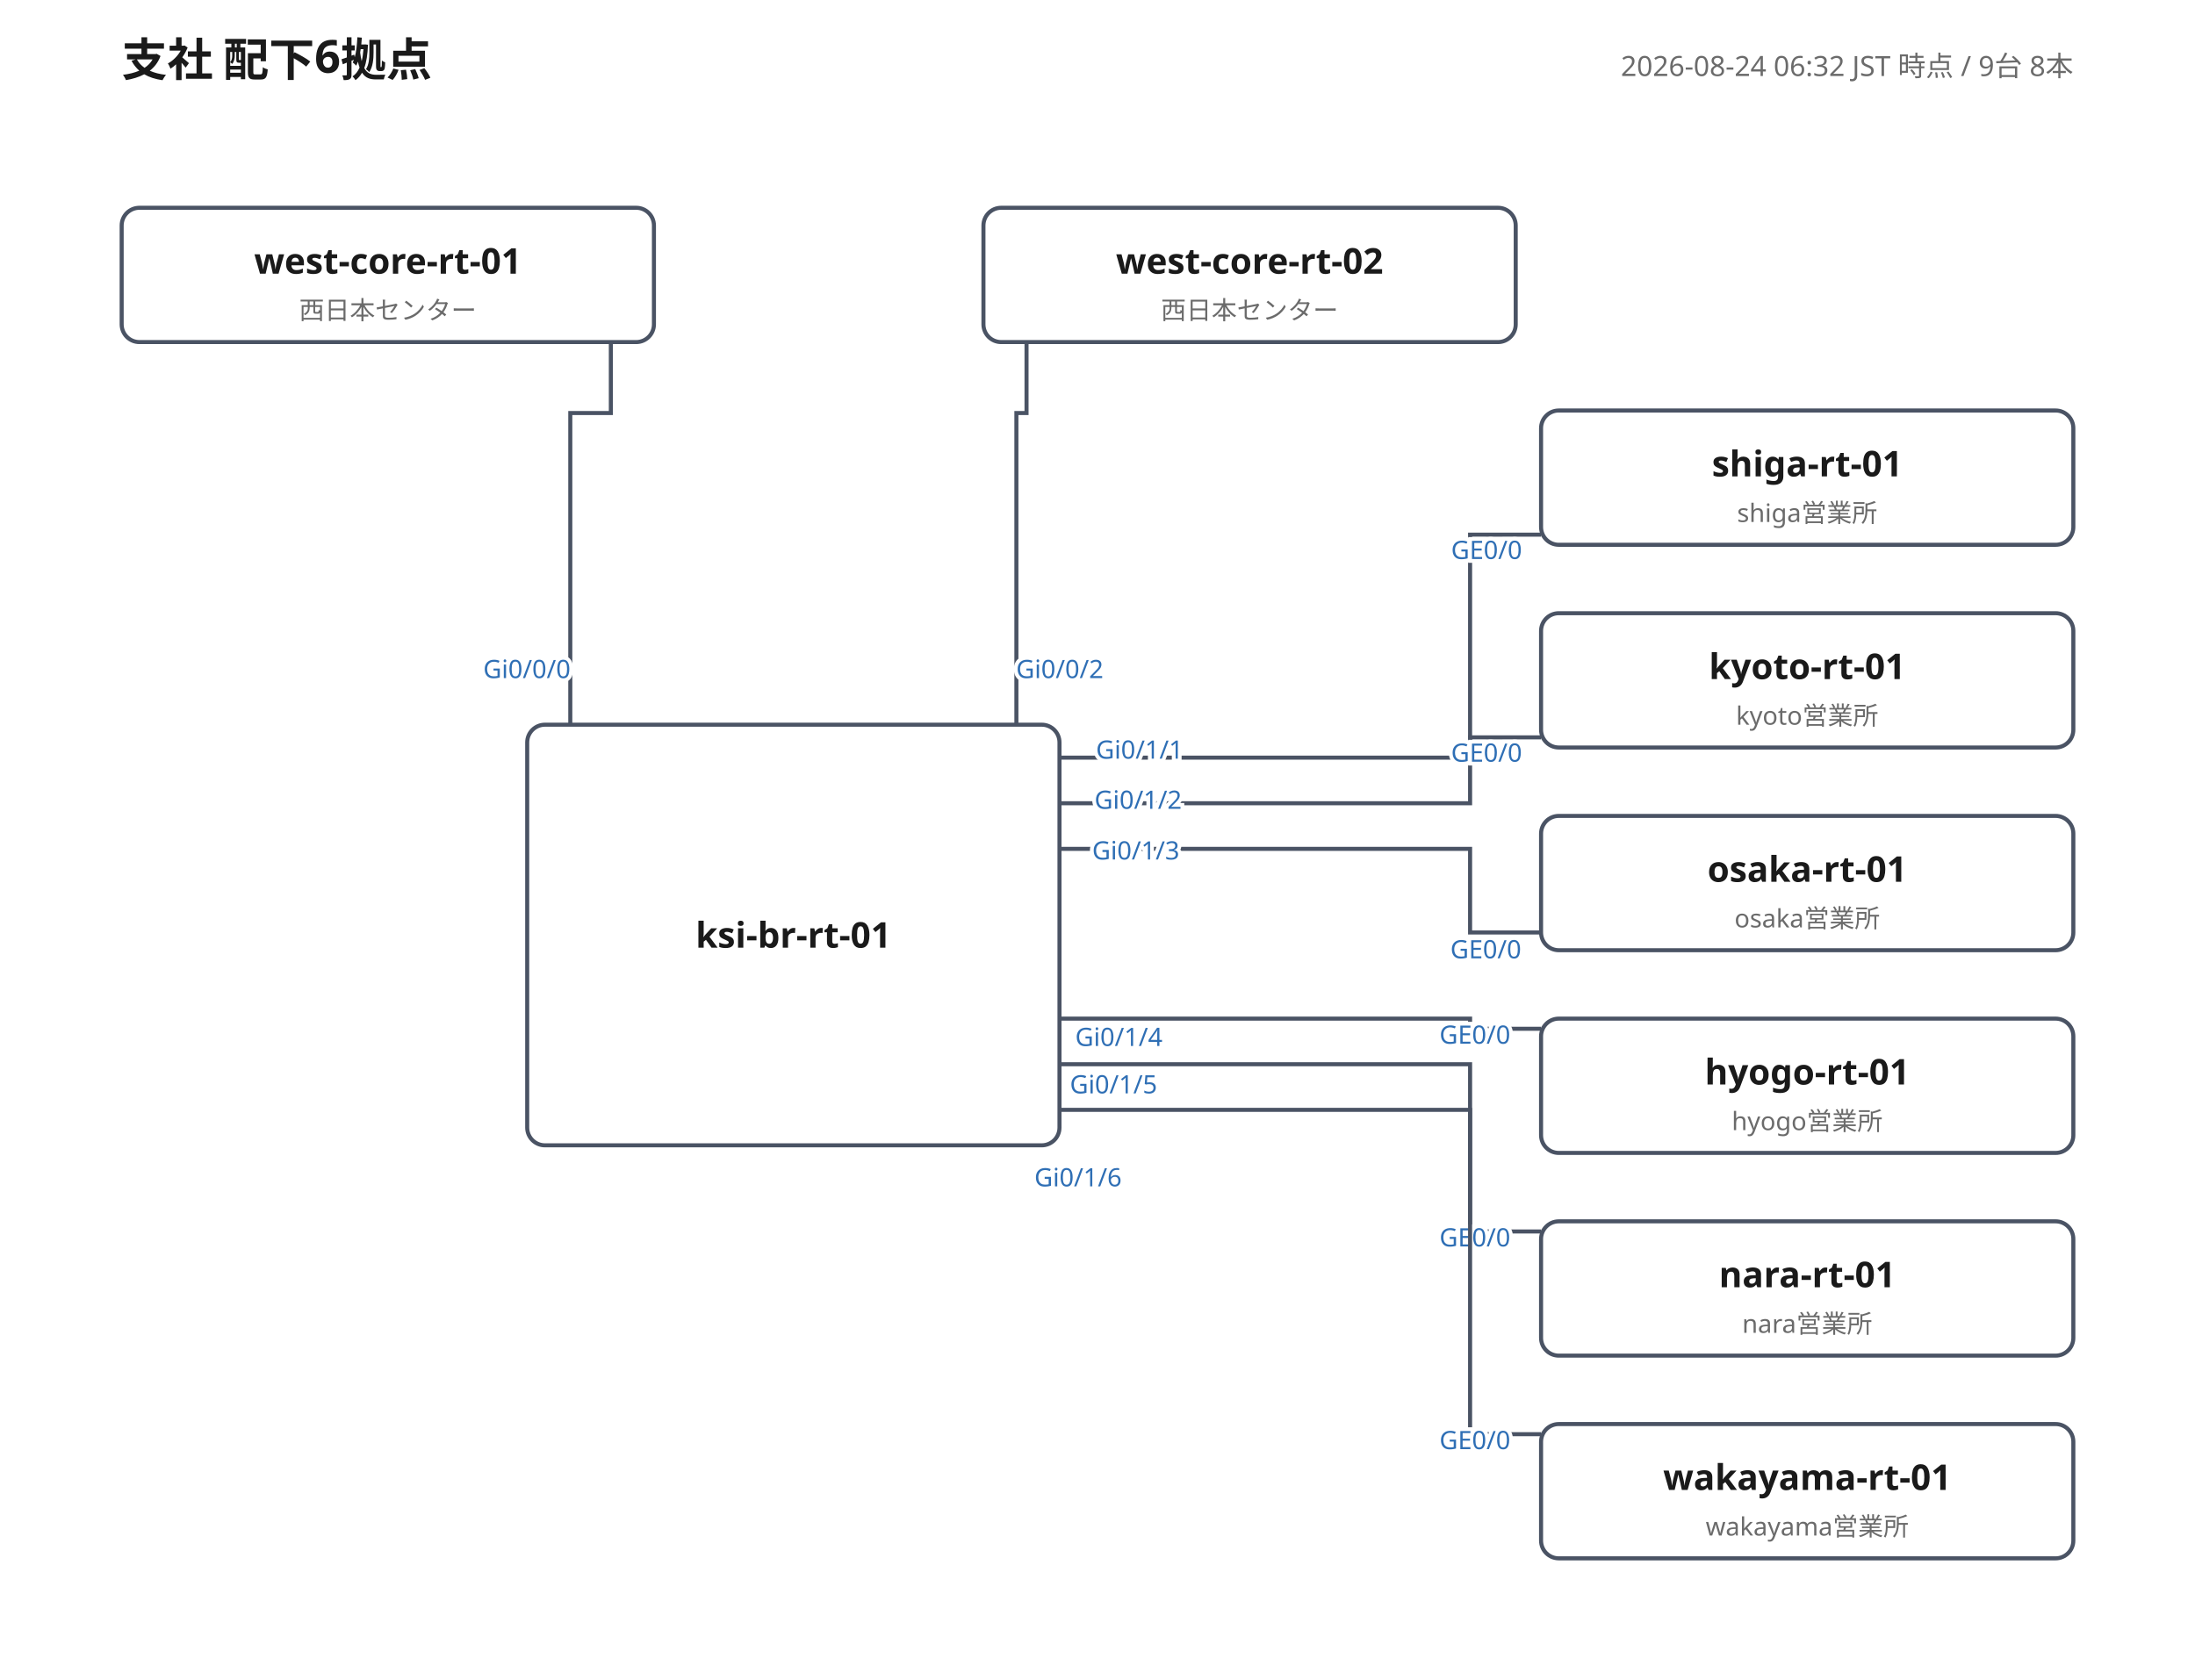
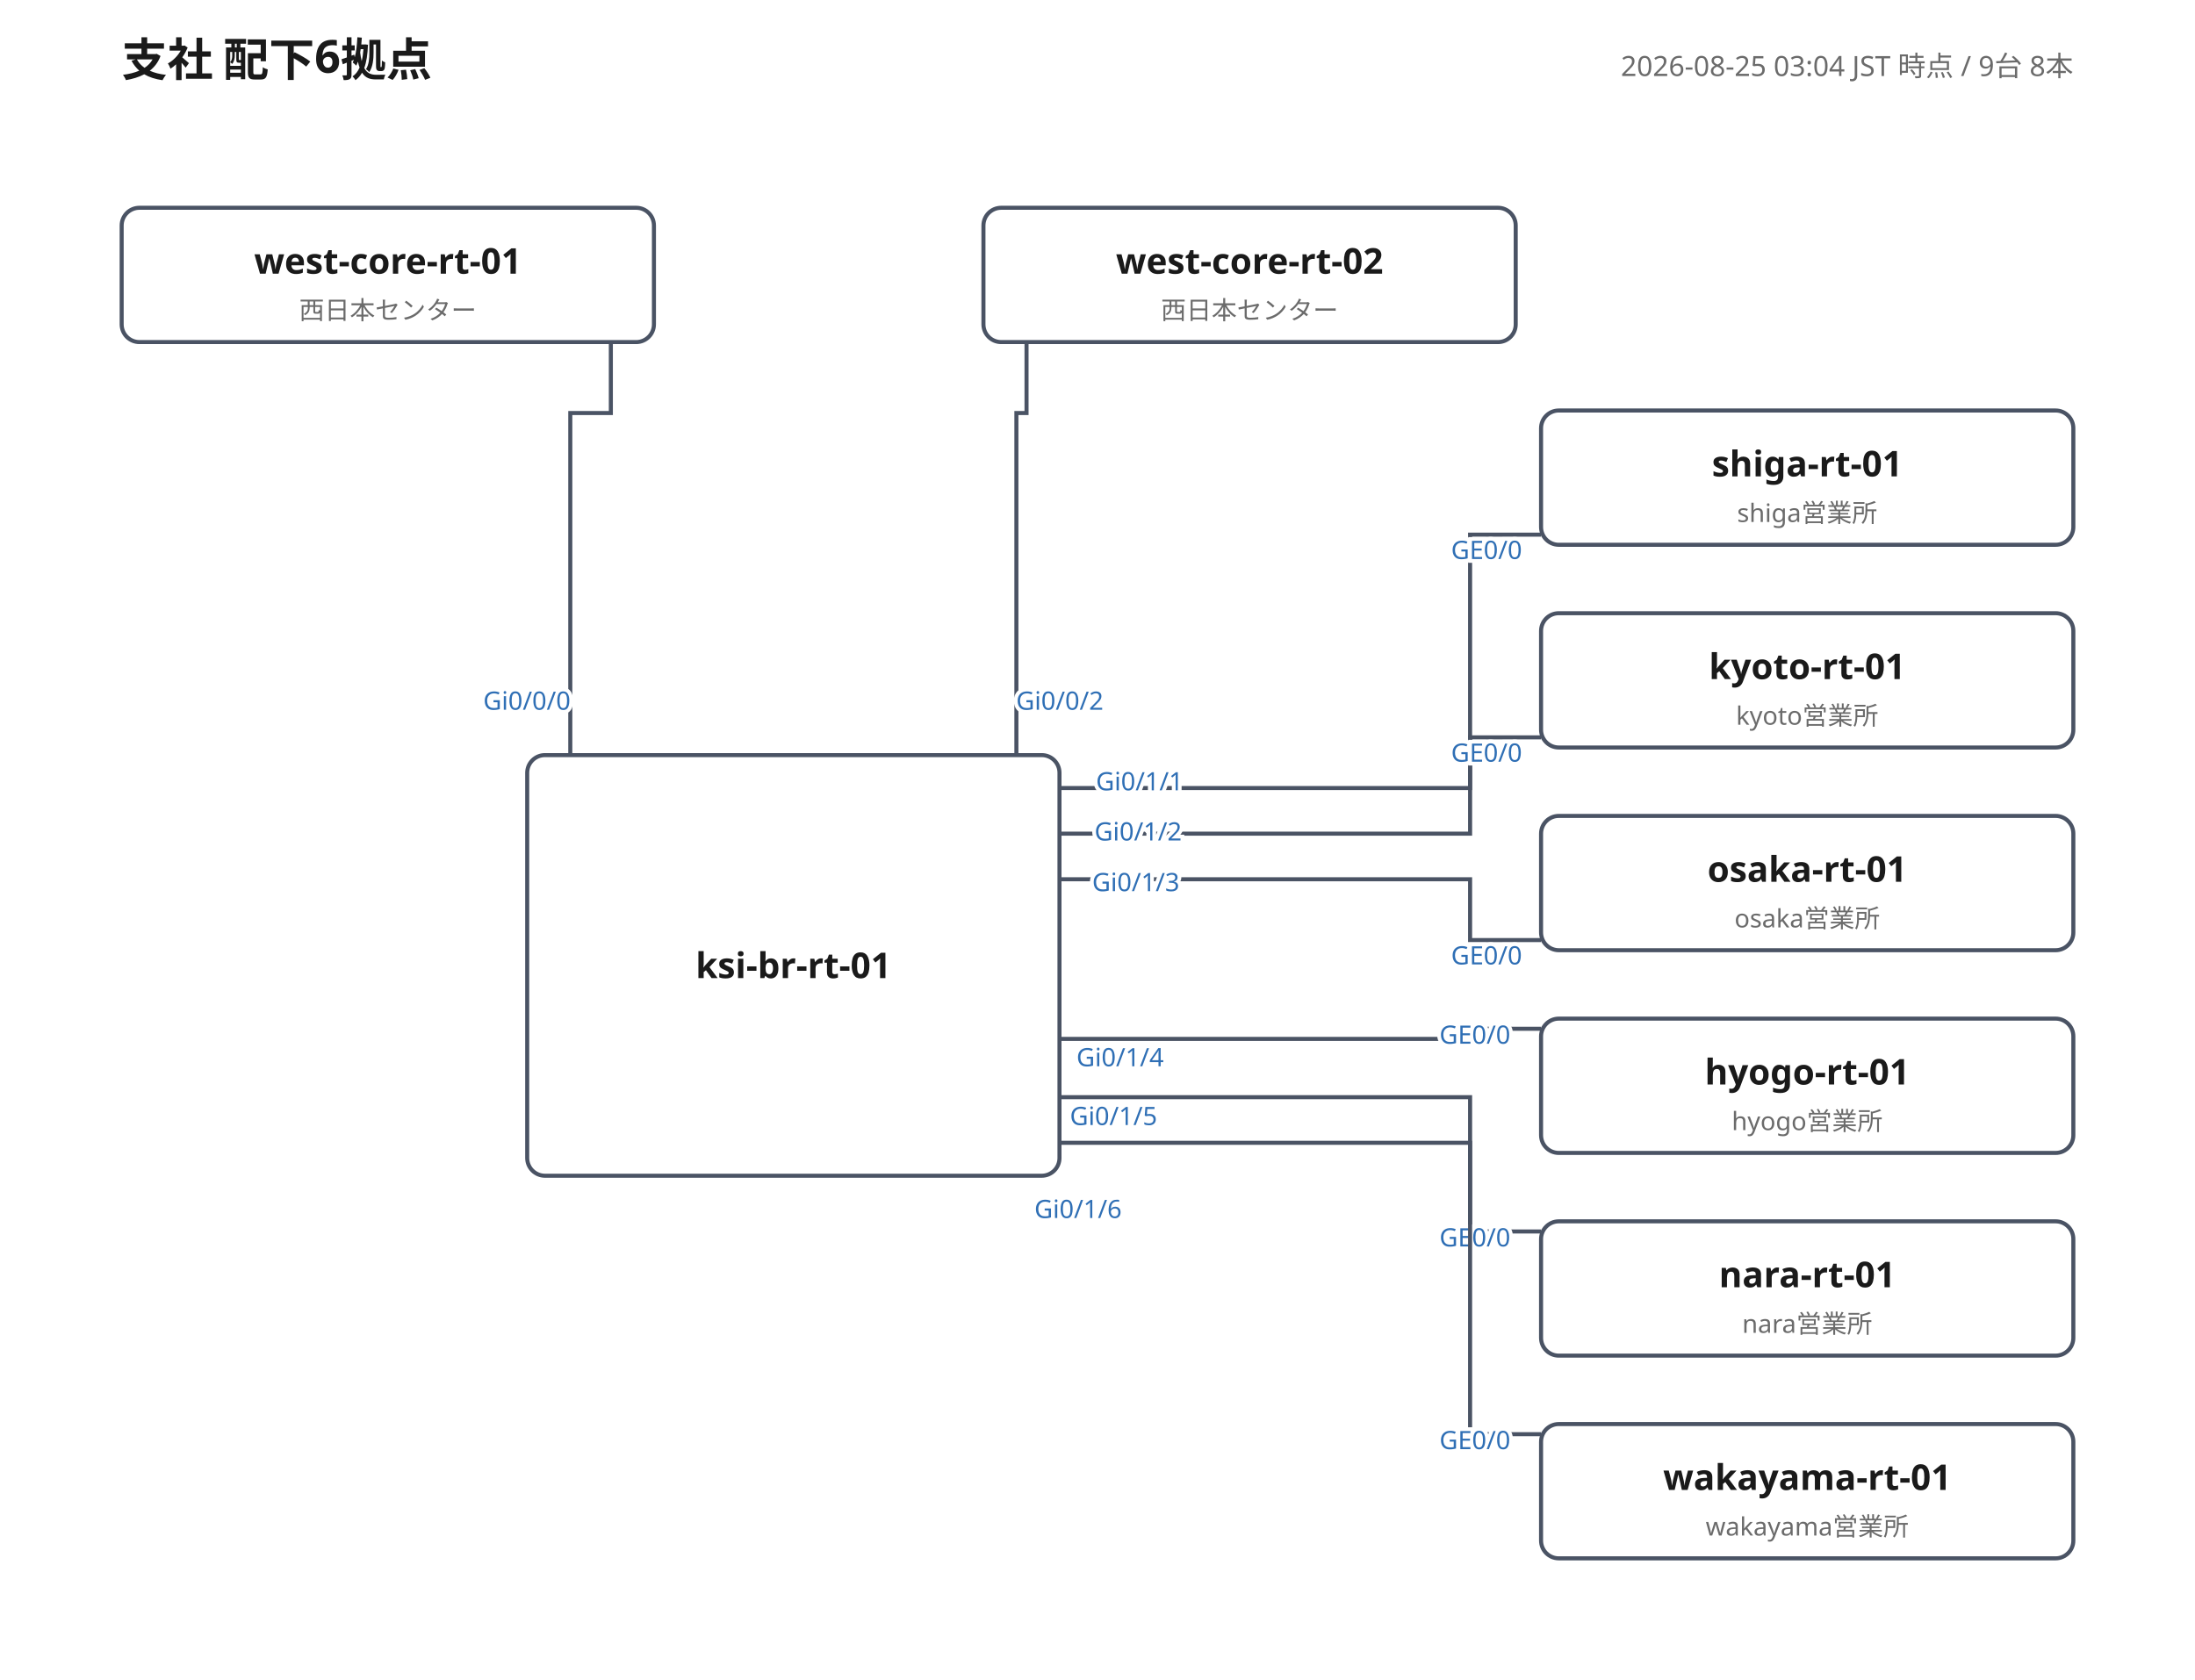
<svg xmlns="http://www.w3.org/2000/svg" width="866" height="663" viewBox="0 0 866 663" font-family="'Yu Gothic', 'Hiragino Kaku Gothic ProN', Meiryo, 'Noto Sans JP', sans-serif">
  <rect width="100%" height="100%" fill="#ffffff" />
  <text x="48" y="30" font-size="18" font-weight="700" fill="#1a1a1a">支社 配下6拠点</text>
-   <text x="818" y="30" font-size="11" fill="#6b6b6b" text-anchor="end">2026-08-24 06:32 JST 時点 / 9台 8本</text>
-   <polyline points="225,286 225,163 241,163 241,135" fill="none" stroke="#4a5364" stroke-width="1.6" />
-   <text class="port-label" x="225.1" y="267.6" font-size="10" fill="#2f6fb5" text-anchor="end" paint-order="stroke" stroke="#ffffff" stroke-width="3">Gi0/0/0</text>
+   <text x="818" y="30" font-size="11" fill="#6b6b6b" text-anchor="end">2026-08-25 03:04 JST 時点 / 9台 8本</text>
+   <polyline points="225,298 225,163 241,163 241,135" fill="none" stroke="#4a5364" stroke-width="1.6" />
+   <text class="port-label" x="225.1" y="280.1" font-size="10" fill="#2f6fb5" text-anchor="end" paint-order="stroke" stroke="#ffffff" stroke-width="3">Gi0/0/0</text>
  <text class="port-label" x="244.4" y="155.9" font-size="10" fill="#2f6fb5" text-anchor="start" paint-order="stroke" stroke="#ffffff" stroke-width="3" />
-   <polyline points="401,286 401,163 405,163 405,135" fill="none" stroke="#4a5364" stroke-width="1.6" />
-   <text class="port-label" x="400.9" y="267.6" font-size="10" fill="#2f6fb5" text-anchor="start" paint-order="stroke" stroke="#ffffff" stroke-width="3">Gi0/0/2</text>
+   <polyline points="401,298 401,163 405,163 405,135" fill="none" stroke="#4a5364" stroke-width="1.6" />
+   <text class="port-label" x="400.9" y="280.1" font-size="10" fill="#2f6fb5" text-anchor="start" paint-order="stroke" stroke="#ffffff" stroke-width="3">Gi0/0/2</text>
  <text class="port-label" x="401.6" y="155.9" font-size="10" fill="#2f6fb5" text-anchor="end" paint-order="stroke" stroke="#ffffff" stroke-width="3" />
-   <polyline points="418,299 580,299 580,211 608,211" fill="none" stroke="#4a5364" stroke-width="1.6" />
-   <text class="port-label" x="432.4" y="299.4" font-size="10" fill="#2f6fb5" text-anchor="start" paint-order="stroke" stroke="#ffffff" stroke-width="3">Gi0/1/1</text>
+   <polyline points="418,311 580,311 580,211 608,211" fill="none" stroke="#4a5364" stroke-width="1.6" />
+   <text class="port-label" x="432.4" y="311.9" font-size="10" fill="#2f6fb5" text-anchor="start" paint-order="stroke" stroke="#ffffff" stroke-width="3">Gi0/1/1</text>
  <text class="port-label" x="600.5" y="220.6" font-size="10" fill="#2f6fb5" text-anchor="end" paint-order="stroke" stroke="#ffffff" stroke-width="3">GE0/0</text>
-   <polyline points="418,317 580,317 580,291 608,291" fill="none" stroke="#4a5364" stroke-width="1.6" />
-   <text class="port-label" x="431.8" y="319.2" font-size="10" fill="#2f6fb5" text-anchor="start" paint-order="stroke" stroke="#ffffff" stroke-width="3">Gi0/1/2</text>
+   <polyline points="418,329 580,329 580,291 608,291" fill="none" stroke="#4a5364" stroke-width="1.6" />
+   <text class="port-label" x="431.8" y="331.7" font-size="10" fill="#2f6fb5" text-anchor="start" paint-order="stroke" stroke="#ffffff" stroke-width="3">Gi0/1/2</text>
  <text class="port-label" x="600.5" y="300.6" font-size="10" fill="#2f6fb5" text-anchor="end" paint-order="stroke" stroke="#ffffff" stroke-width="3">GE0/0</text>
-   <polyline points="418,335 580,335 580,368 608,368" fill="none" stroke="#4a5364" stroke-width="1.6" />
-   <text class="port-label" x="430.9" y="339.2" font-size="10" fill="#2f6fb5" text-anchor="start" paint-order="stroke" stroke="#ffffff" stroke-width="3">Gi0/1/3</text>
-   <text class="port-label" x="600.2" y="378.2" font-size="10" fill="#2f6fb5" text-anchor="end" paint-order="stroke" stroke="#ffffff" stroke-width="3">GE0/0</text>
-   <polyline points="418,402 580,402 580,406 608,406" fill="none" stroke="#4a5364" stroke-width="1.6" />
-   <text class="port-label" x="424.2" y="412.8" font-size="10" fill="#2f6fb5" text-anchor="start" paint-order="stroke" stroke="#ffffff" stroke-width="3">Gi0/1/4</text>
+   <polyline points="418,347 580,347 580,371 608,371" fill="none" stroke="#4a5364" stroke-width="1.6" />
+   <text class="port-label" x="430.9" y="351.7" font-size="10" fill="#2f6fb5" text-anchor="start" paint-order="stroke" stroke="#ffffff" stroke-width="3">Gi0/1/3</text>
+   <text class="port-label" x="600.5" y="380.6" font-size="10" fill="#2f6fb5" text-anchor="end" paint-order="stroke" stroke="#ffffff" stroke-width="3">GE0/0</text>
+   <polyline points="418,410 580,410 580,406 608,406" fill="none" stroke="#4a5364" stroke-width="1.6" />
+   <text class="port-label" x="424.7" y="420.8" font-size="10" fill="#2f6fb5" text-anchor="start" paint-order="stroke" stroke="#ffffff" stroke-width="3">Gi0/1/4</text>
  <text class="port-label" x="595.9" y="411.9" font-size="10" fill="#2f6fb5" text-anchor="end" paint-order="stroke" stroke="#ffffff" stroke-width="3">GE0/0</text>
-   <polyline points="418,420 580,420 580,486 608,486" fill="none" stroke="#4a5364" stroke-width="1.6" />
-   <text class="port-label" x="422.1" y="431.5" font-size="10" fill="#2f6fb5" text-anchor="start" paint-order="stroke" stroke="#ffffff" stroke-width="3">Gi0/1/5</text>
+   <polyline points="418,433 580,433 580,486 608,486" fill="none" stroke="#4a5364" stroke-width="1.6" />
+   <text class="port-label" x="422.1" y="444.0" font-size="10" fill="#2f6fb5" text-anchor="start" paint-order="stroke" stroke="#ffffff" stroke-width="3">Gi0/1/5</text>
  <text class="port-label" x="595.9" y="491.9" font-size="10" fill="#2f6fb5" text-anchor="end" paint-order="stroke" stroke="#ffffff" stroke-width="3">GE0/0</text>
-   <polyline points="418,438 580,438 580,566 608,566" fill="none" stroke="#4a5364" stroke-width="1.6" />
-   <text class="port-label" x="408.1" y="468.2" font-size="10" fill="#2f6fb5" text-anchor="start" paint-order="stroke" stroke="#ffffff" stroke-width="3">Gi0/1/6</text>
+   <polyline points="418,451 580,451 580,566 608,566" fill="none" stroke="#4a5364" stroke-width="1.6" />
+   <text class="port-label" x="408.1" y="480.7" font-size="10" fill="#2f6fb5" text-anchor="start" paint-order="stroke" stroke="#ffffff" stroke-width="3">Gi0/1/6</text>
  <text class="port-label" x="595.9" y="571.9" font-size="10" fill="#2f6fb5" text-anchor="end" paint-order="stroke" stroke="#ffffff" stroke-width="3">GE0/0</text>
  <g>
-     <rect x="208" y="286" width="210" height="166" rx="7" fill="#ffffff" stroke="#4a5364" stroke-width="1.6" />
-     <text x="313" y="374" font-size="14" font-weight="700" fill="#1a1a1a" text-anchor="middle">ksi-br-rt-01</text>
+     <rect x="208" y="298" width="210" height="166" rx="7" fill="#ffffff" stroke="#4a5364" stroke-width="1.6" />
+     <text x="313" y="386" font-size="14" font-weight="700" fill="#1a1a1a" text-anchor="middle">ksi-br-rt-01</text>
  </g>
  <g>
    <rect x="48" y="82" width="210" height="53" rx="7" fill="#ffffff" stroke="#4a5364" stroke-width="1.6" />
    <text x="153" y="108" font-size="14" font-weight="700" fill="#1a1a1a" text-anchor="middle">west-core-rt-01</text>
    <text x="153" y="126" font-size="10" fill="#6b6b6b" text-anchor="middle">西日本センター</text>
  </g>
  <g>
    <rect x="388" y="82" width="210" height="53" rx="7" fill="#ffffff" stroke="#4a5364" stroke-width="1.6" />
    <text x="493" y="108" font-size="14" font-weight="700" fill="#1a1a1a" text-anchor="middle">west-core-rt-02</text>
    <text x="493" y="126" font-size="10" fill="#6b6b6b" text-anchor="middle">西日本センター</text>
  </g>
  <g>
    <rect x="608" y="162" width="210" height="53" rx="7" fill="#ffffff" stroke="#4a5364" stroke-width="1.6" />
    <text x="713" y="188" font-size="14" font-weight="700" fill="#1a1a1a" text-anchor="middle">shiga-rt-01</text>
    <text x="713" y="206" font-size="10" fill="#6b6b6b" text-anchor="middle">shiga営業所</text>
  </g>
  <g>
    <rect x="608" y="242" width="210" height="53" rx="7" fill="#ffffff" stroke="#4a5364" stroke-width="1.6" />
    <text x="713" y="268" font-size="14" font-weight="700" fill="#1a1a1a" text-anchor="middle">kyoto-rt-01</text>
    <text x="713" y="286" font-size="10" fill="#6b6b6b" text-anchor="middle">kyoto営業所</text>
  </g>
  <g>
    <rect x="608" y="322" width="210" height="53" rx="7" fill="#ffffff" stroke="#4a5364" stroke-width="1.6" />
    <text x="713" y="348" font-size="14" font-weight="700" fill="#1a1a1a" text-anchor="middle">osaka-rt-01</text>
    <text x="713" y="366" font-size="10" fill="#6b6b6b" text-anchor="middle">osaka営業所</text>
  </g>
  <g>
    <rect x="608" y="402" width="210" height="53" rx="7" fill="#ffffff" stroke="#4a5364" stroke-width="1.6" />
    <text x="713" y="428" font-size="14" font-weight="700" fill="#1a1a1a" text-anchor="middle">hyogo-rt-01</text>
    <text x="713" y="446" font-size="10" fill="#6b6b6b" text-anchor="middle">hyogo営業所</text>
  </g>
  <g>
    <rect x="608" y="482" width="210" height="53" rx="7" fill="#ffffff" stroke="#4a5364" stroke-width="1.6" />
    <text x="713" y="508" font-size="14" font-weight="700" fill="#1a1a1a" text-anchor="middle">nara-rt-01</text>
    <text x="713" y="526" font-size="10" fill="#6b6b6b" text-anchor="middle">nara営業所</text>
  </g>
  <g>
    <rect x="608" y="562" width="210" height="53" rx="7" fill="#ffffff" stroke="#4a5364" stroke-width="1.6" />
    <text x="713" y="588" font-size="14" font-weight="700" fill="#1a1a1a" text-anchor="middle">wakayama-rt-01</text>
    <text x="713" y="606" font-size="10" fill="#6b6b6b" text-anchor="middle">wakayama営業所</text>
  </g>
</svg>
